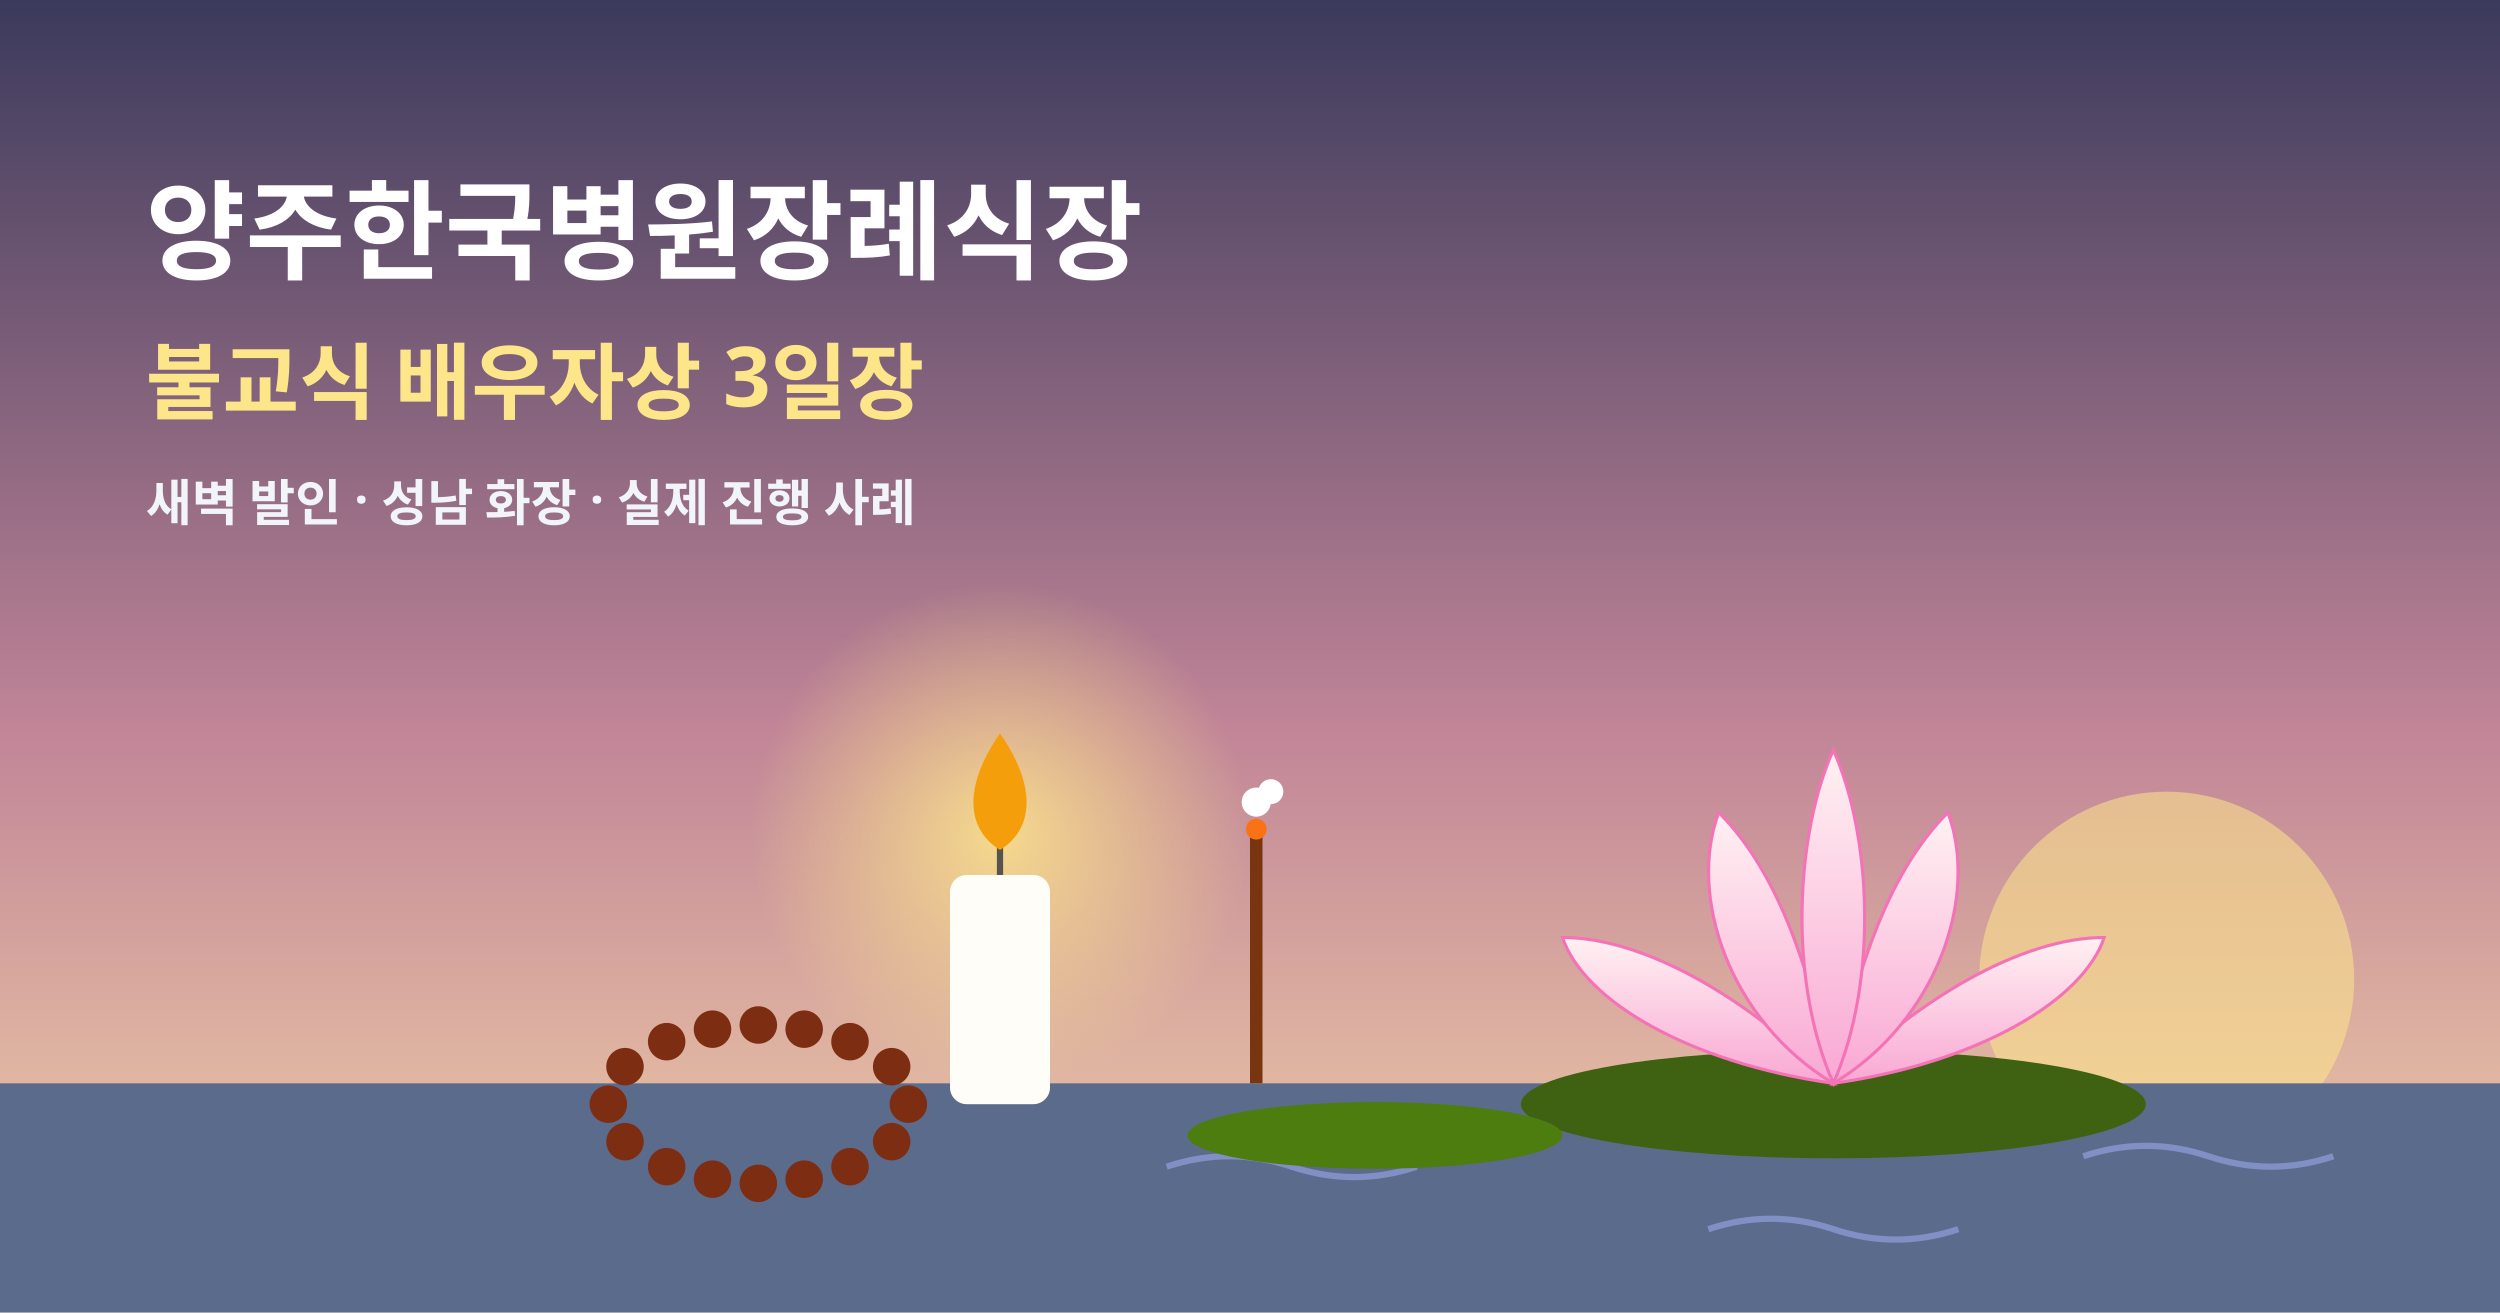
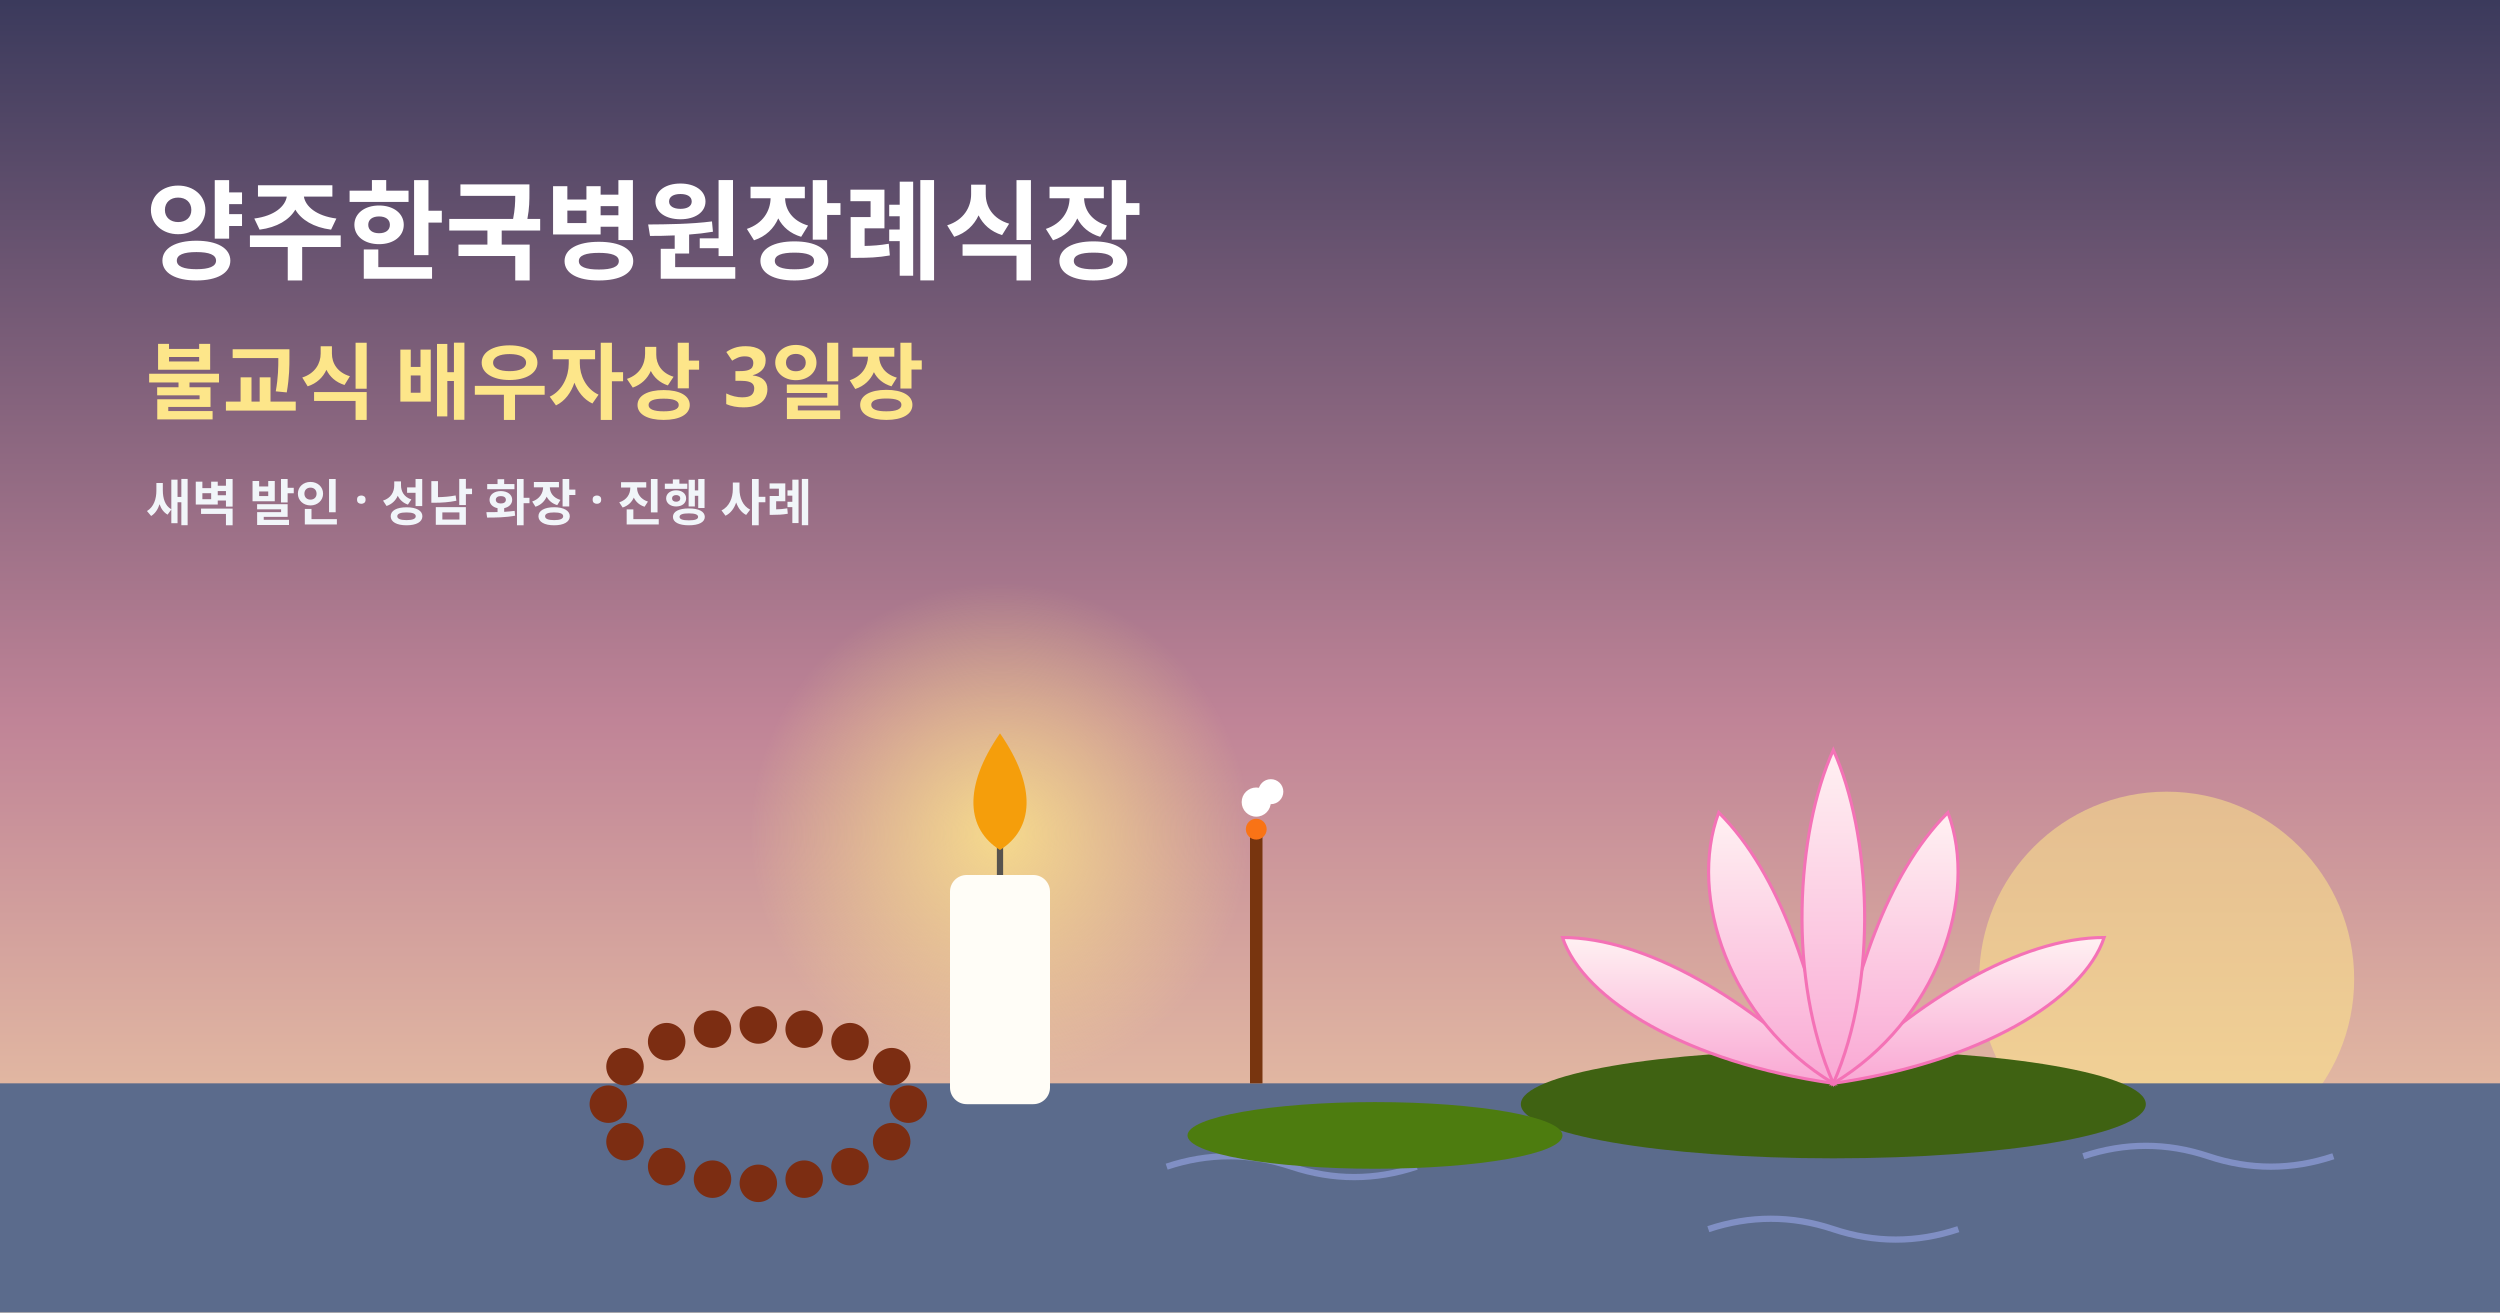
<svg xmlns="http://www.w3.org/2000/svg" viewBox="0 0 1200 630" role="img" aria-label="새벽빛 아래 연꽃과 염주, 촛불로 표현한 불교식 배우자상 3일장 그림">
  <style>
  .t{font-family:'Noto Sans KR','Apple SD Gothic Neo','Malgun Gothic',sans-serif}
  @keyframes flick{0%,100%{transform:scale(1,1)}30%{transform:scale(.9,1.08)}60%{transform:scale(1.05,.95)}}
  @keyframes glow{0%,100%{opacity:.4}50%{opacity:.8}}
  @keyframes bloom{0%,100%{transform:scale(1)}50%{transform:scale(1.04)}}
  @keyframes rise{0%{transform:translateY(0);opacity:0}30%{opacity:.6}100%{transform:translateY(-90px);opacity:0}}
  .fl{transform-box:fill-box;transform-origin:50% 100%;animation:flick 1.6s ease-in-out infinite}
  .gl{animation:glow 3.6s ease-in-out infinite}
  .lo{transform-box:fill-box;transform-origin:50% 100%;animation:bloom 5s ease-in-out infinite}
  .sm{animation:rise 4.5s ease-out infinite}.sm2{animation-delay:2.2s}
  @media (prefers-reduced-motion:reduce){*{animation:none!important}}
</style>
  <defs>
    <linearGradient id="bg" x1="0" y1="0" x2="0" y2="1">
      <stop offset="0" stop-color="#3b3a5c" />
      <stop offset=".55" stop-color="#c08497" />
      <stop offset="1" stop-color="#f6d6a8" />
    </linearGradient>
    <radialGradient id="halo">
      <stop offset="0" stop-color="#fde68a" stop-opacity=".85" />
      <stop offset="1" stop-color="#fde68a" stop-opacity="0" />
    </radialGradient>
    <linearGradient id="pet" x1="0" y1="1" x2="0" y2="0">
      <stop offset="0" stop-color="#f9a8d4" />
      <stop offset="1" stop-color="#fff1f2" />
    </linearGradient>
  </defs>
  <rect width="1200" height="630" fill="url(#bg)" />
  <circle cx="1040" cy="470" r="90" fill="#fde68a" opacity=".55" />
  <rect x="0" y="520" width="1200" height="110" fill="#5b6b8c" />
  <g stroke="#a5b4fc" stroke-width="3" opacity=".5" fill="none">
    <path d="M560 560 q30 -10 60 0 t60 0" />
    <path d="M820 590 q30 -10 60 0 t60 0" />
    <path d="M1000 555 q30 -10 60 0 t60 0" />
  </g>
  <ellipse cx="880" cy="530" rx="150" ry="26" fill="#3f6212" />
  <ellipse cx="660" cy="545" rx="90" ry="16" fill="#4d7c0f" />
  <g class="lo">
    <g transform="translate(880 520)" fill="url(#pet)" stroke="#f472b6" stroke-width="1.5">
      <path d="M0 0 C -70 -10, -120 -40, -130 -70 C -90 -70, -40 -40, 0 0 Z" />
      <path d="M0 0 C 70 -10, 120 -40, 130 -70 C 90 -70, 40 -40, 0 0 Z" />
      <path d="M0 0 C -50 -30, -70 -90, -55 -130 C -25 -100, -10 -50, 0 0 Z" />
      <path d="M0 0 C 50 -30, 70 -90, 55 -130 C 25 -100, 10 -50, 0 0 Z" />
      <path d="M0 0 C -22 -50, -18 -120, 0 -160 C 18 -120, 22 -50, 0 0 Z" />
    </g>
  </g>
  <rect x="600" y="400" width="6" height="120" fill="#78350f" />
  <circle cx="603" cy="398" r="5" fill="#f97316" />
  <g fill="#ffffff">
    <circle class="sm" cx="603" cy="385" r="7" />
    <circle class="sm sm2" cx="610" cy="380" r="6" />
  </g>
  <circle class="gl" cx="480" cy="400" r="120" fill="url(#halo)" />
  <rect x="456" y="420" width="48" height="110" rx="8" fill="#fffdf7" />
  <line x1="480" y1="420" x2="480" y2="406" stroke="#57534e" stroke-width="3" />
  <path class="fl" d="M480 352 C 498 378, 496 398, 480 408 C 464 398, 462 378, 480 352 Z" fill="#f59e0b" />
  <g fill="#7c2d12">
    <circle cx="320" cy="560" r="9" />
    <circle cx="342" cy="566" r="9" />
    <circle cx="364" cy="568" r="9" />
    <circle cx="386" cy="566" r="9" />
    <circle cx="408" cy="560" r="9" />
    <circle cx="300" cy="548" r="9" />
    <circle cx="428" cy="548" r="9" />
    <circle cx="292" cy="530" r="9" />
    <circle cx="436" cy="530" r="9" />
    <circle cx="300" cy="512" r="9" />
    <circle cx="428" cy="512" r="9" />
    <circle cx="320" cy="500" r="9" />
    <circle cx="408" cy="500" r="9" />
    <circle cx="342" cy="494" r="9" />
    <circle cx="386" cy="494" r="9" />
    <circle cx="364" cy="492" r="9" />
  </g>
  <text x="70" y="130" class="t" font-size="52" font-weight="900" fill="#ffffff">양주한국병원장례식장</text>
  <text x="70" y="198" class="t" font-size="40" font-weight="900" fill="#fde68a">불교식 배우자상 3일장</text>
-   <text x="70" y="250" class="t" font-size="24" font-weight="700" fill="#f1f5f9">새벽 발인 · 성남 화장 · 실제 진행 사례</text>
+   <text x="70" y="250" class="t" font-size="24" font-weight="700" fill="#f1f5f9">새벽 발인 · 성남 화장 · 진행 사례</text>
</svg>
